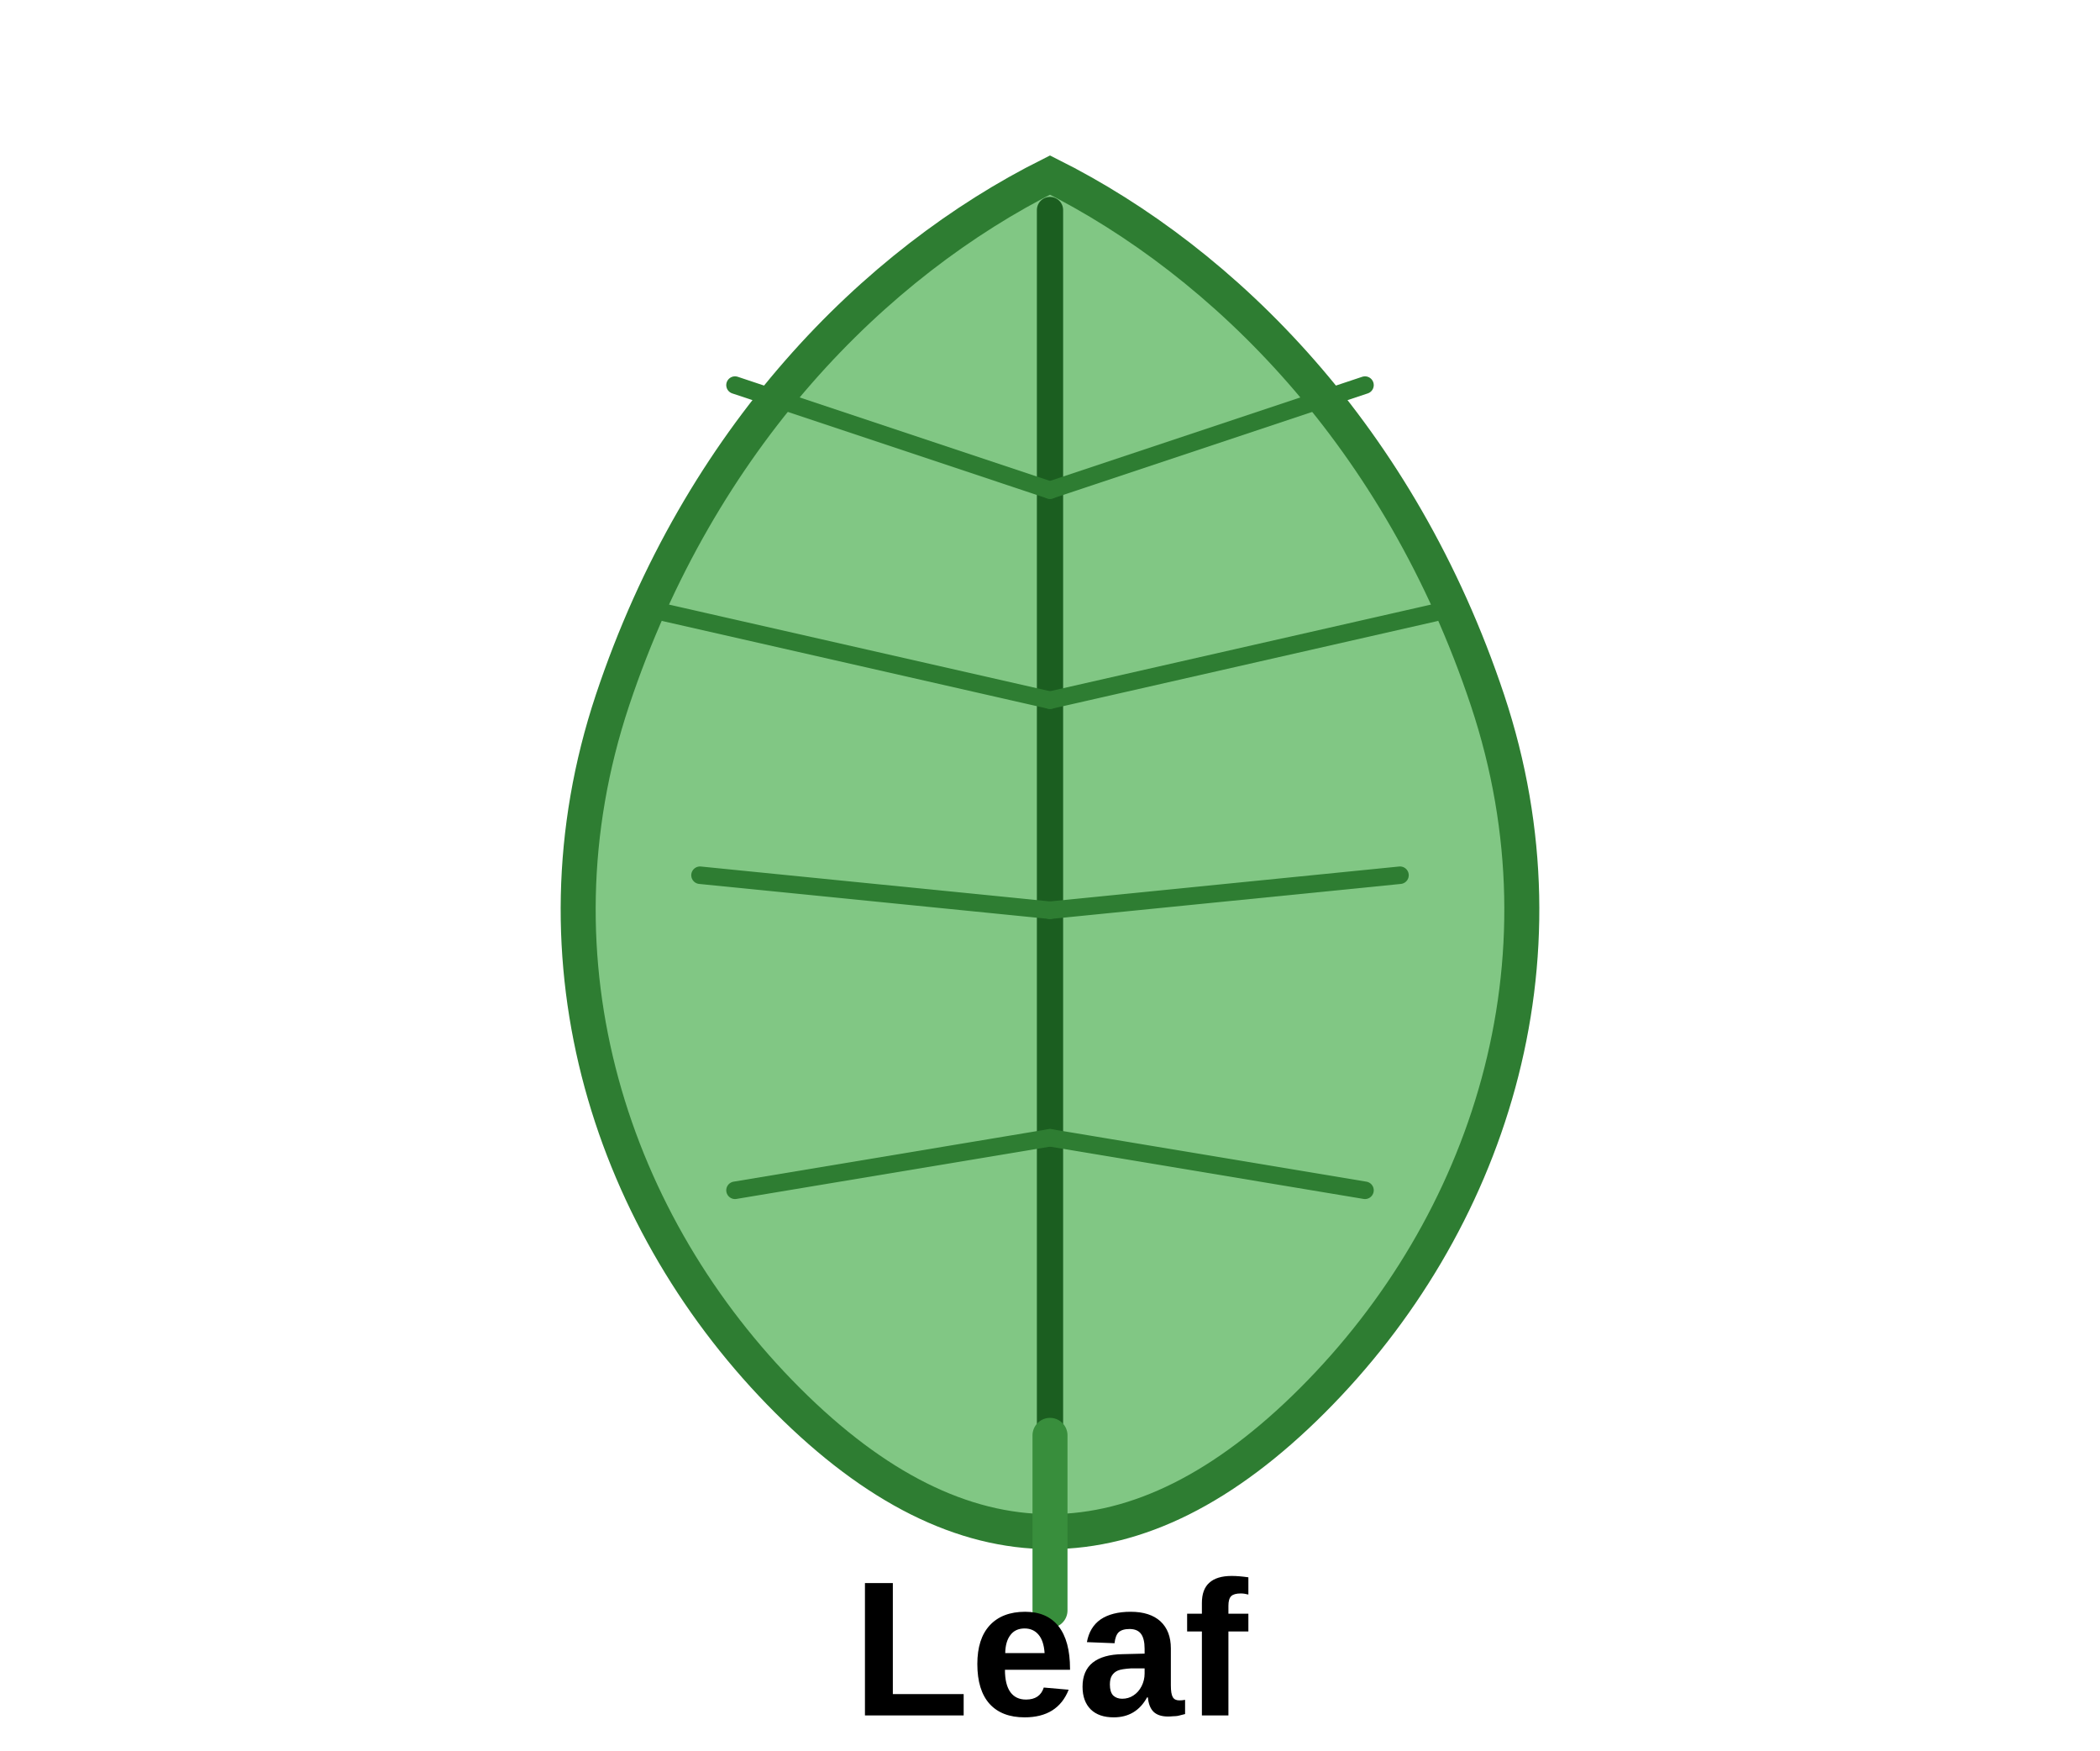
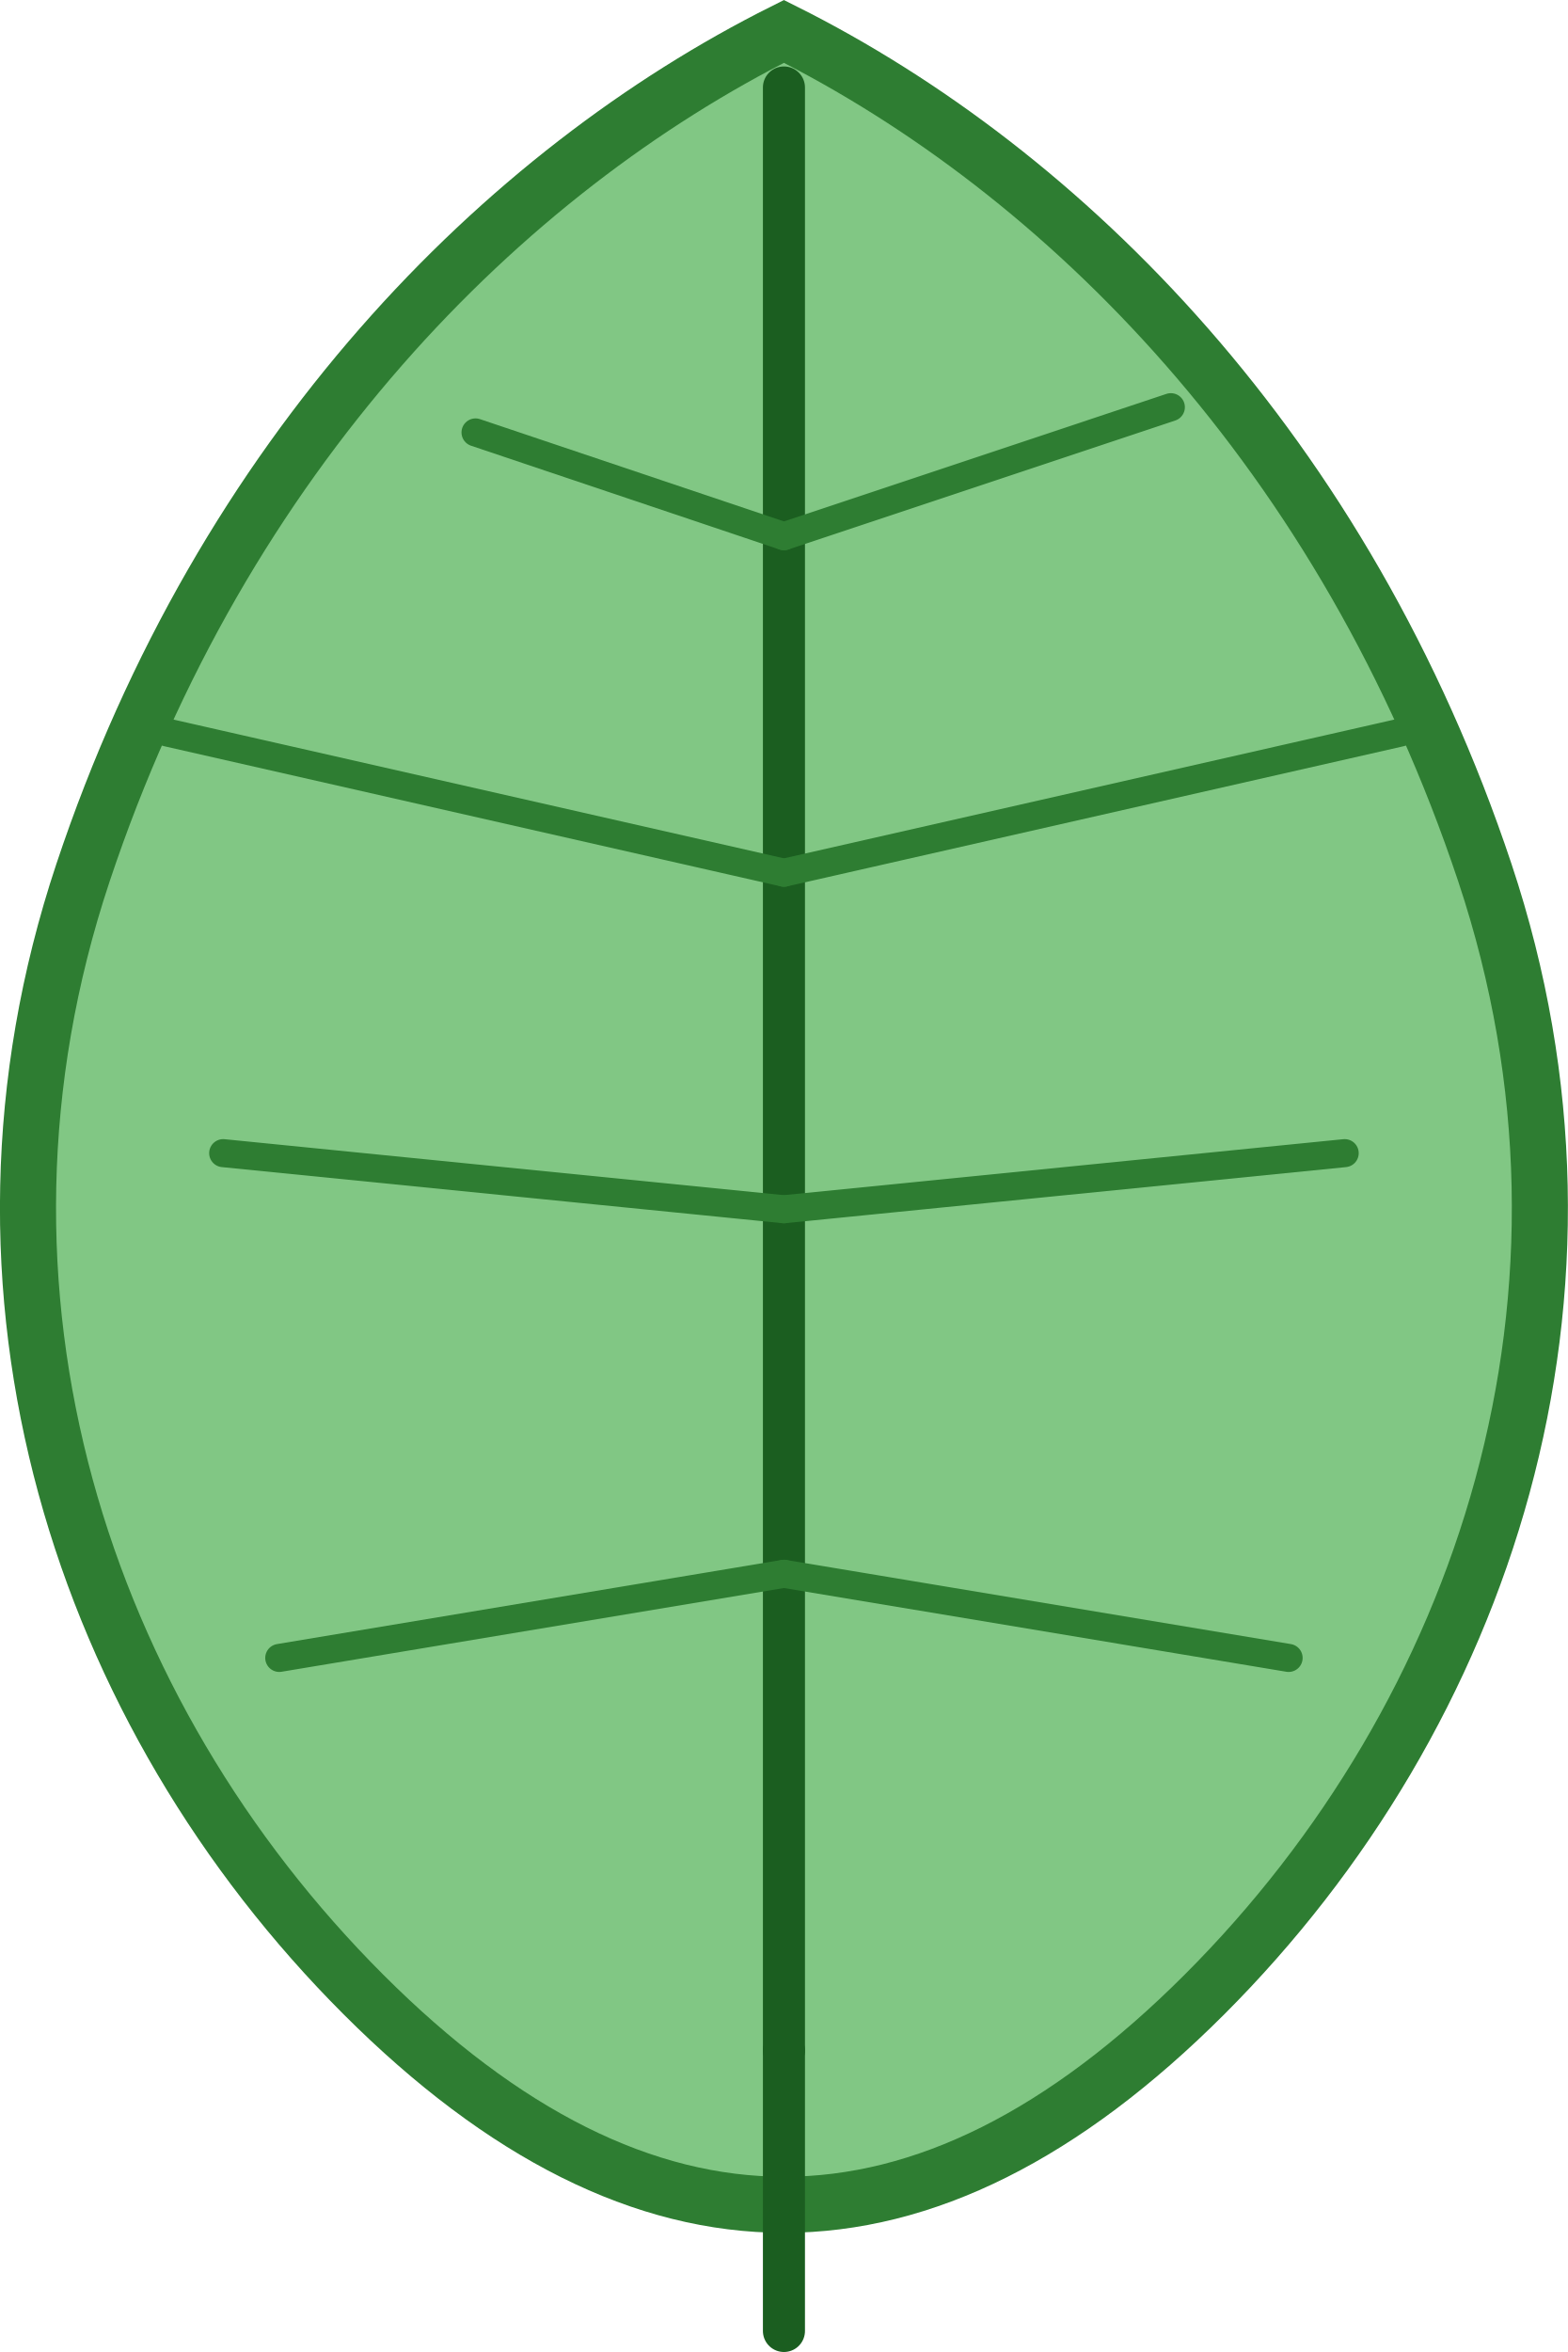
- <svg xmlns="http://www.w3.org/2000/svg" viewBox="0 0 120 100" width="120" height="100">
-   <path d="M60,10 C70,15 80,25 85,40 C90,55 85,70 75,80 C65,90 55,90 45,80 C35,70 30,55 35,40 C40,25 50,15 60,10 Z" fill="#81c784" stroke="#2e7d32" stroke-width="2" />
-   <path d="M60,12 L60,82" stroke="#1b5e20" stroke-width="1.5" stroke-linecap="round" />
-   <path d="M60,28 L78,22" stroke="#2e7d32" stroke-width="1" stroke-linecap="round" />
-   <path d="M60,40 L82,35" stroke="#2e7d32" stroke-width="1" stroke-linecap="round" />
-   <path d="M60,52 L80,50" stroke="#2e7d32" stroke-width="1" stroke-linecap="round" />
-   <path d="M60,65 L78,68" stroke="#2e7d32" stroke-width="1" stroke-linecap="round" />
-   <path d="M60,28 L42,22" stroke="#2e7d32" stroke-width="1" stroke-linecap="round" />
-   <path d="M60,40 L38,35" stroke="#2e7d32" stroke-width="1" stroke-linecap="round" />
-   <path d="M60,52 L40,50" stroke="#2e7d32" stroke-width="1" stroke-linecap="round" />
-   <path d="M60,65 L42,68" stroke="#2e7d32" stroke-width="1" stroke-linecap="round" />
-   <path d="M60,82 L60,92" stroke="#388e3c" stroke-width="2" stroke-linecap="round" />
-   <text x="60" y="98" text-anchor="middle" font-size="11" font-weight="bold" font-family="Arial">Leaf</text>
+ <svg xmlns="http://www.w3.org/2000/svg" viewBox="0 0 55.92 83.87">
+   <path d="M27.96,1.12c10,5,20,15,25,30s0,30-10,40-20,10-30,0S-2.04,46.12,2.96,31.12,17.96,6.12,27.96,1.12Z" stroke="#2e7d32" fill="#81c784" stroke-width="2px" />
+   <path d="M27.96,3.12v70" stroke-linecap="round" stroke="#1b5e20" stroke-width="1.5px" />
+   <path d="M27.96,19.12l13.8-4.6" stroke="#2e7d32" stroke-linecap="round" />
+   <path d="M27.96,31.12l22-5" stroke="#2e7d32" stroke-linecap="round" />
+   <path d="M27.96,43.12l20-2" stroke="#2e7d32" stroke-linecap="round" />
+   <path d="M27.96,56.12l18,3" stroke="#2e7d32" stroke-linecap="round" />
+   <path d="M27.96,19.12l-11-3.7" stroke="#2e7d32" stroke-linecap="round" />
+   <path d="M27.96,31.12l-22-5" stroke="#2e7d32" stroke-linecap="round" />
+   <path d="M27.96,43.12l-20-2" stroke="#2e7d32" stroke-linecap="round" />
+   <path d="M27.96,56.12l-18,3" stroke="#2e7d32" stroke-linecap="round" />
+   <path d="M27.96,73.12v10" stroke-linecap="round" stroke="#1b5e20" stroke-width="1.5px" />
</svg>
